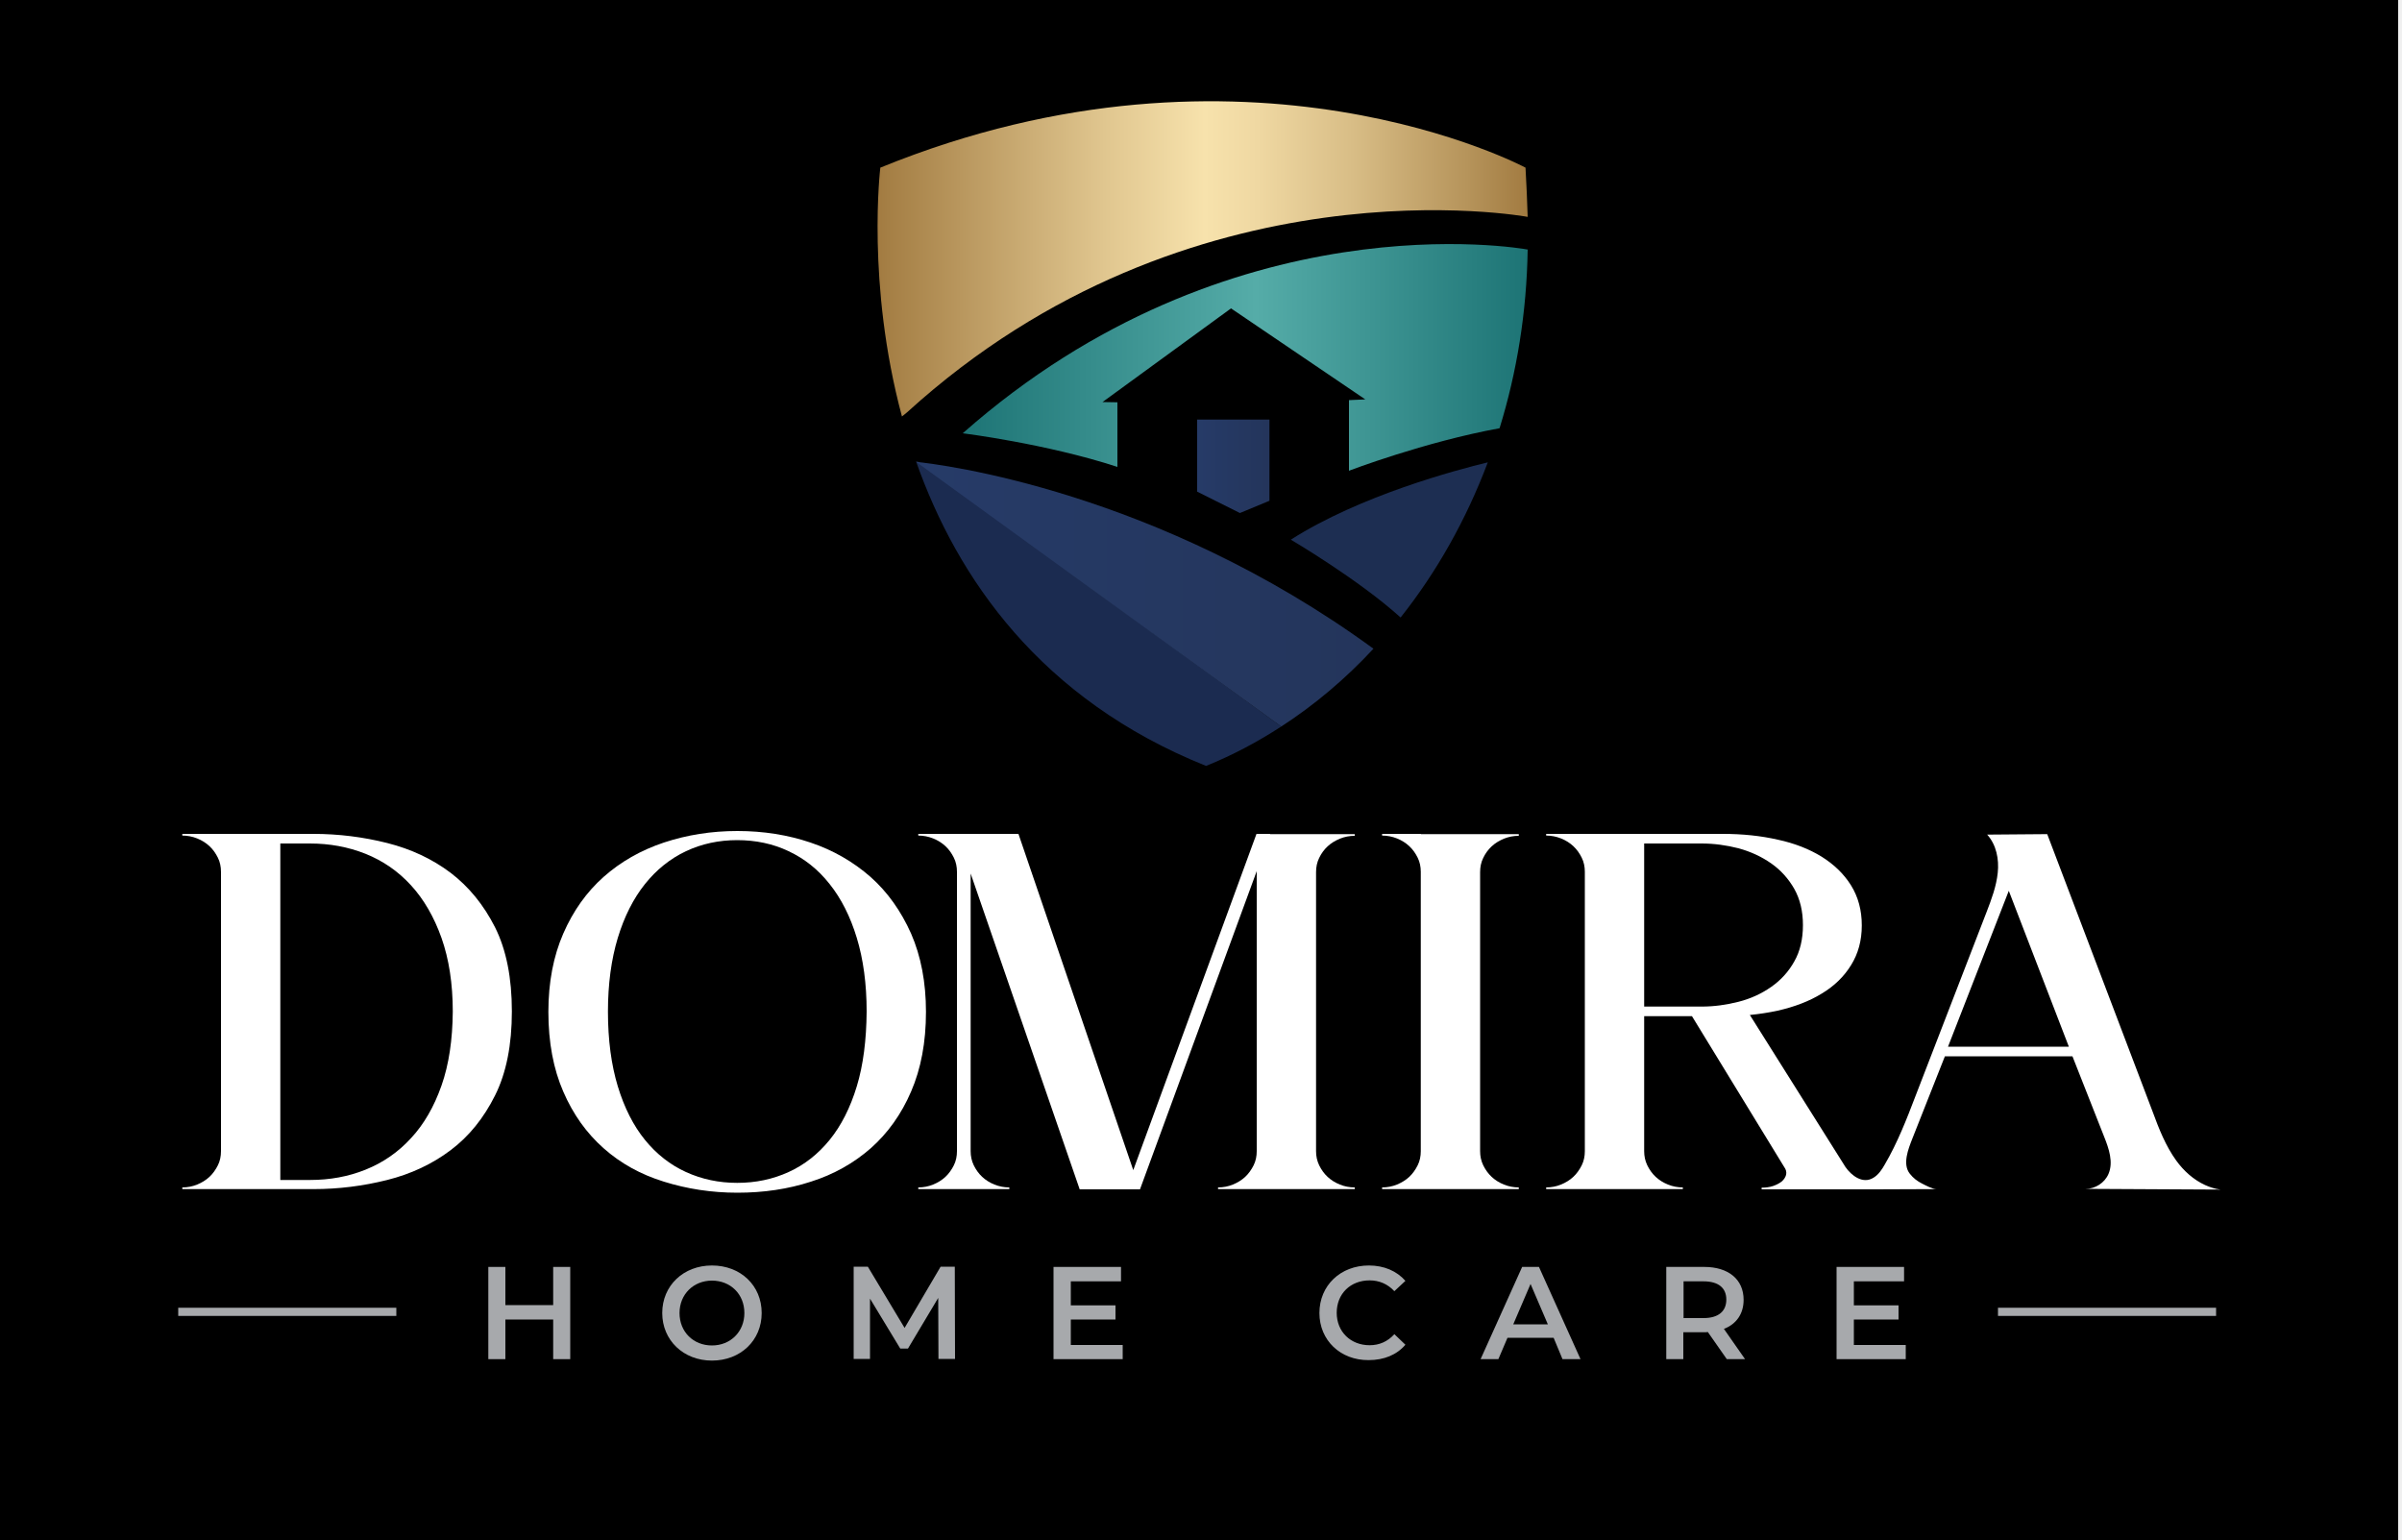
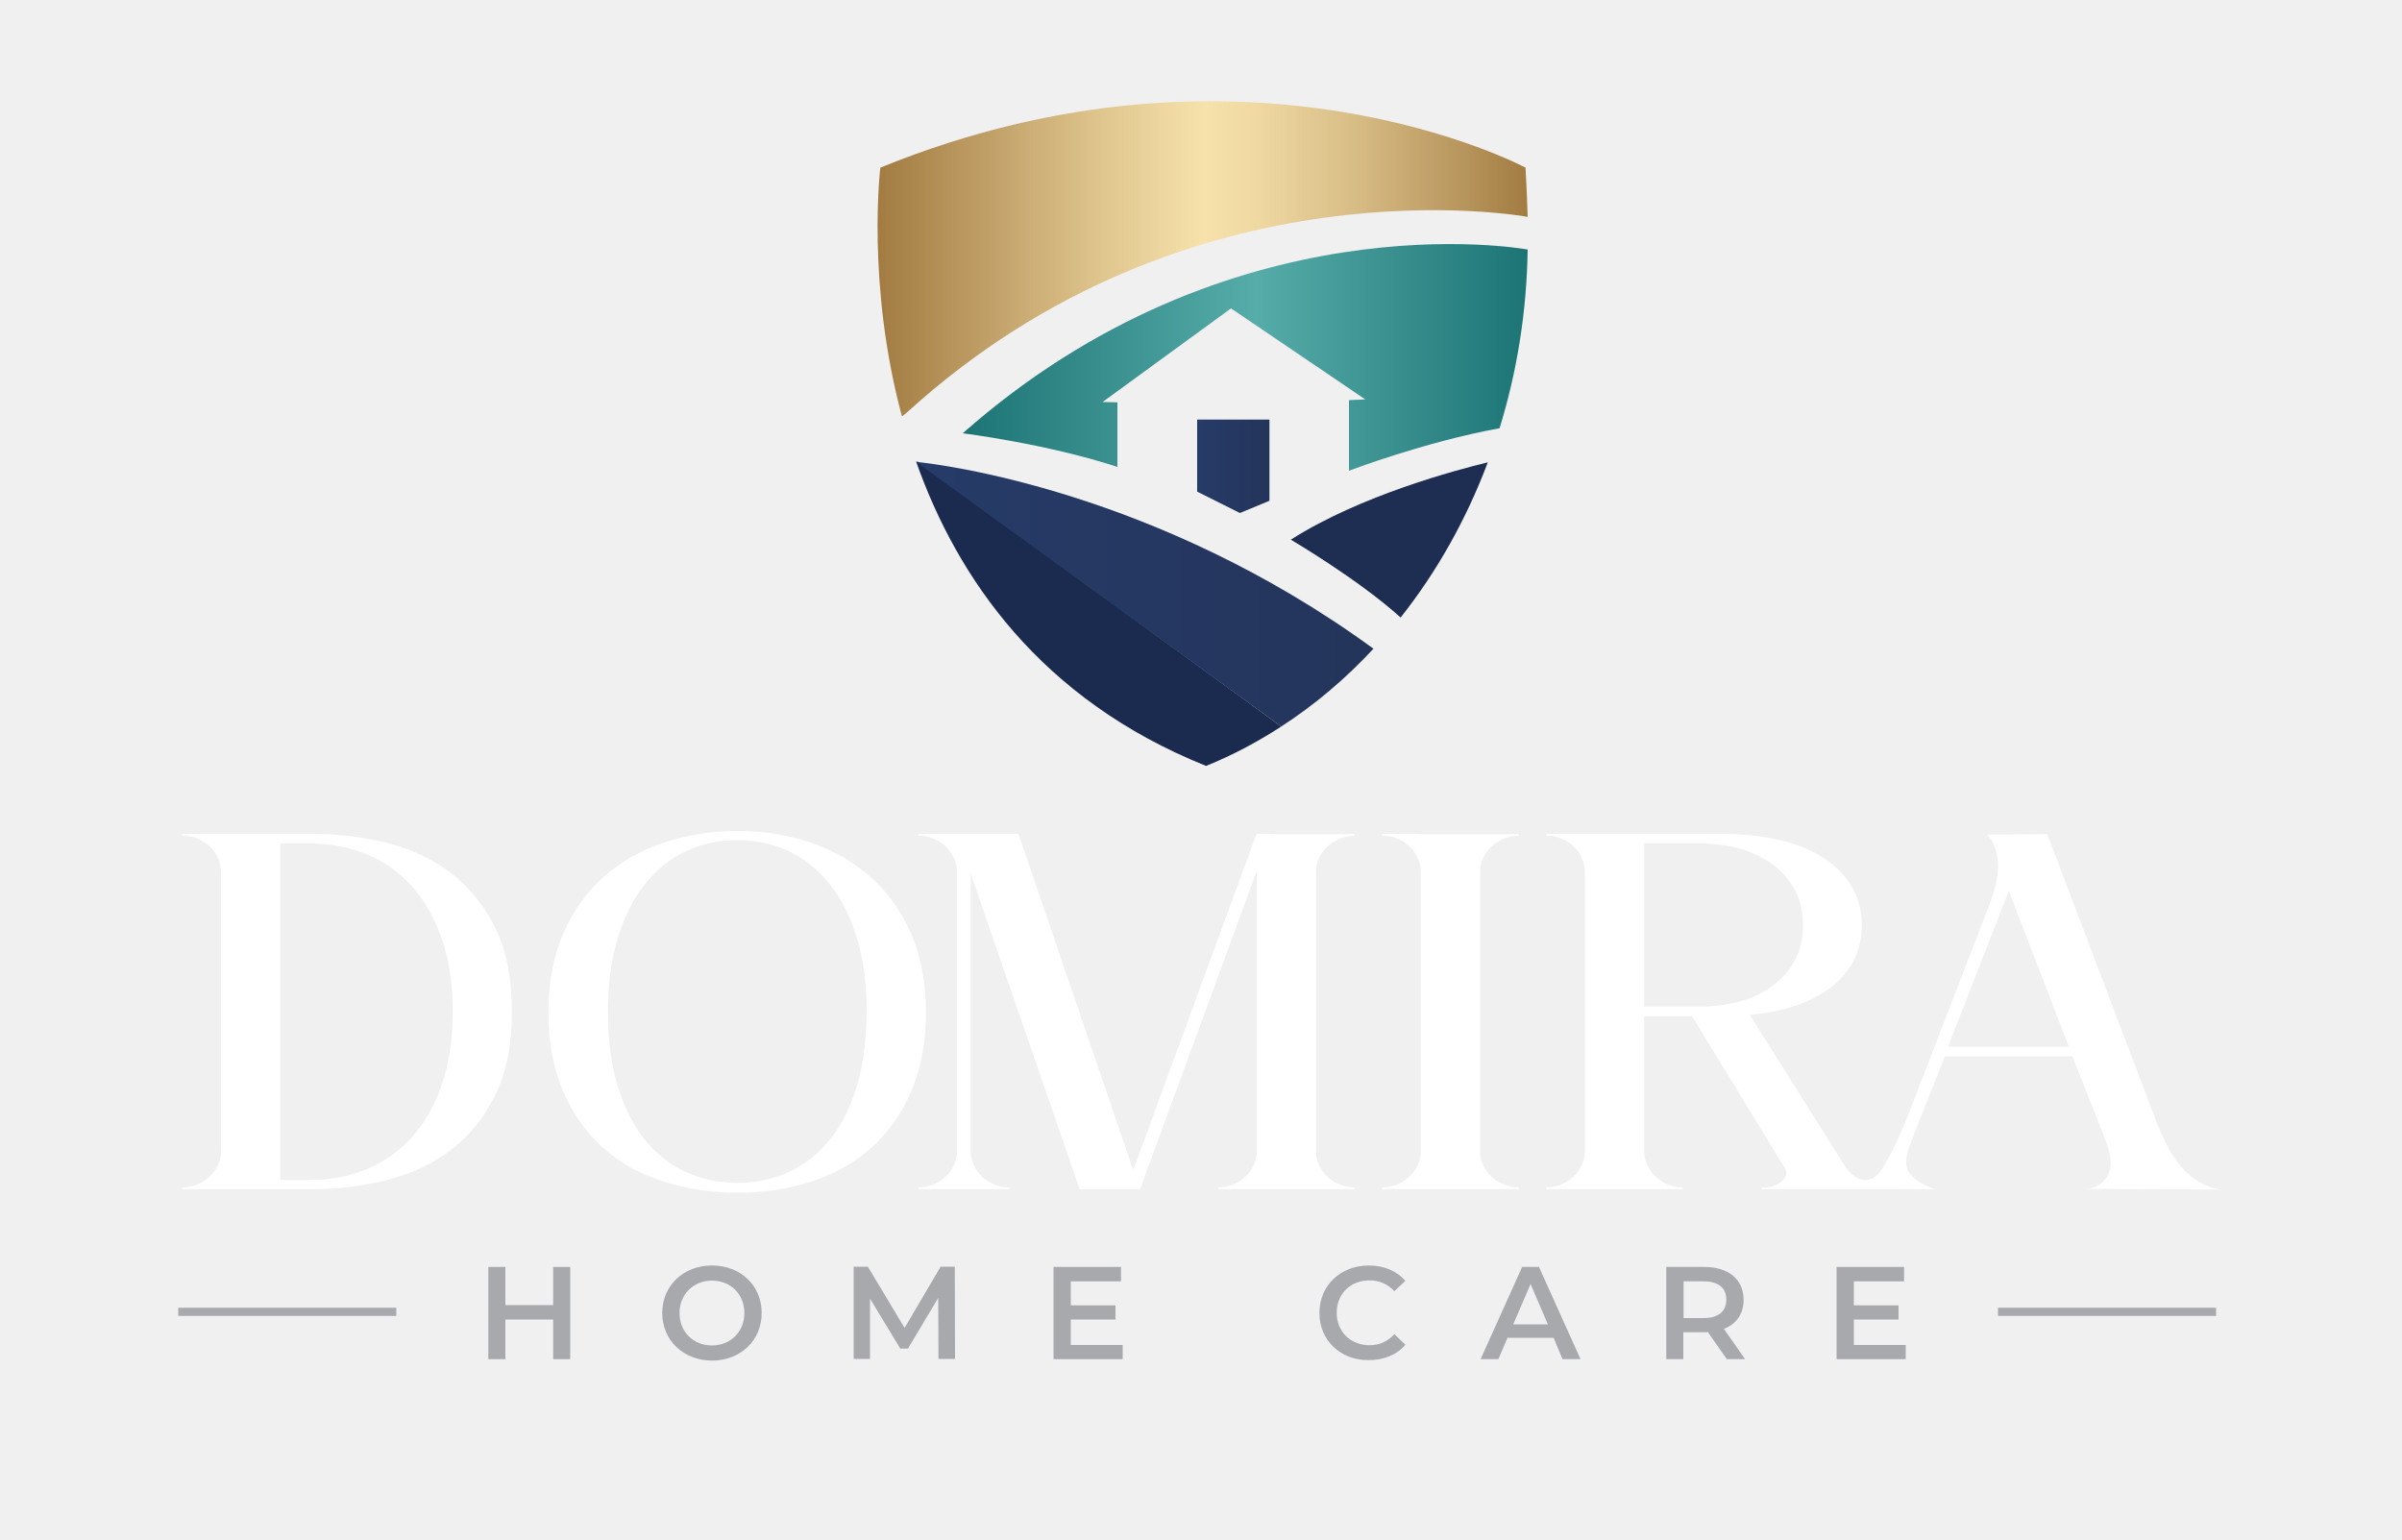
<svg xmlns="http://www.w3.org/2000/svg" version="1.1" id="Layer_1" x="0px" y="0px" viewBox="0 0 1000 641.1" style="enable-background:new 0 0 1000 641.1;" xml:space="preserve">
  <style type="text/css">
	.st0{fill:url(#SVGID_1_);}
	.st1{fill:#1D2E52;}
	.st2{fill:#1B2B50;}
	.st3{fill:url(#SVGID_00000015331553674053193950000007384183066414718385_);}
	.st4{fill:url(#SVGID_00000050654082250650968780000013157464316031642768_);}
	.st5{fill:url(#SVGID_00000012471733099954217750000018092200509081106097_);}
	.st6{fill:#FFFFFF;}
	.st7{fill:url(#SVGID_00000073712435652052652450000002319638345692392358_);}
	.st8{fill:url(#SVGID_00000118393721752427224800000001726497593178062472_);}
	.st9{fill:url(#SVGID_00000111189314023702261330000006862222409966951043_);}
	.st10{fill:url(#SVGID_00000146487419910745792950000006387158579384266679_);}
	.st11{fill:url(#SVGID_00000088100906837389184170000008883751803117327293_);}
	.st12{fill:url(#SVGID_00000024701738688316765790000014744242797982567583_);}
	.st13{fill:url(#SVGID_00000039129859227149617820000003426910340088448640_);}
	.st14{fill:url(#SVGID_00000037653608877546353110000001110246264188963765_);}
	.st15{fill:url(#SVGID_00000001650758693527985420000004400777028157829052_);}
	.st16{fill:url(#SVGID_00000044874370060970289760000004899979640386412703_);}
	.st17{fill:url(#SVGID_00000011009731593777637360000010263789383681095302_);}
	.st18{fill:url(#SVGID_00000071546190213065757360000007696763677268714906_);}
	.st19{fill:url(#SVGID_00000057835075656786235530000009473436336906159759_);}
	.st20{fill:url(#SVGID_00000013163296849567487260000010778320988339749261_);}
	.st21{fill:url(#SVGID_00000037689647491286214540000016779349503902735264_);}
	.st22{fill:url(#SVGID_00000120548071793066641870000005221977627850519469_);}
	.st23{fill:url(#SVGID_00000067212186599628121020000013089050899089276049_);}
	.st24{fill:url(#SVGID_00000029728644157038190750000011612446578522730384_);}
	.st25{fill:url(#SVGID_00000000188449754187138890000009069887916054834609_);}
	.st26{fill:url(#SVGID_00000178897480208818379810000015040689993226447516_);}
	.st27{fill:url(#SVGID_00000017483948253504649570000015762517229136763265_);}
	.st28{fill:url(#SVGID_00000144303452939937145490000009582007020378241937_);}
	.st29{fill:url(#SVGID_00000036251177652716792710000000455880561496455817_);}
	.st30{fill:url(#SVGID_00000121242119862250449160000002298015465170353578_);}
	.st31{fill:#A7A9AC;}
	.st32{fill:url(#SVGID_00000045582860613780379110000002664109859844716932_);}
	.st33{fill:url(#SVGID_00000044151405694783851220000009730420347140728451_);}
	.st34{fill:url(#SVGID_00000105402226034531666230000002564859529917252517_);}
	.st35{fill:url(#SVGID_00000020382308734532191500000001674834296924007313_);}
	.st36{fill:#6D6E71;}
	.st37{fill:url(#SVGID_00000014601324251993212480000013486502800837572024_);}
	.st38{fill:url(#SVGID_00000080181740753570456010000002407116696169846406_);}
	.st39{fill:url(#SVGID_00000176735990970492518930000001359585898108432032_);}
	.st40{fill:url(#SVGID_00000073687361330688044460000006327190234143918747_);}
	.st41{fill:#BCBEC0;}
</style>
-   <rect x="-1.6" width="1000" height="642.1" />
  <linearGradient id="SVGID_1_" gradientUnits="userSpaceOnUse" x1="400.71" y1="148.829" x2="635.97" y2="148.829">
    <stop offset="0" style="stop-color:#1D7475" />
    <stop offset="0.519" style="stop-color:#55ACA8" />
    <stop offset="1" style="stop-color:#1D7475" />
  </linearGradient>
  <path class="st0" d="M636,103.9c-0.4,26.1-4.5,51.1-11.7,74.4C593,184,561.6,196,561.6,196v-29.4l6.8-0.3l-55.9-37.9l-53.5,39  l6.2,0.1v26.9c-29.7-9.7-64.4-14-64.4-14C512.1,82.1,633.3,103.4,636,103.9z" />
  <path class="st1" d="M619.4,192.5c-9,23.9-21.3,45.7-36.3,64.6c-17.6-15.9-45.7-32.4-45.7-32.4C566.4,206.2,606.6,195.6,619.4,192.5  z" />
  <path class="st2" d="M533.4,302.5c-10,6.5-20.4,12-31.3,16.4c-69-27.7-103.6-78.3-120.7-126.7c0,0,0.3,0,0.9,0.1L533.4,302.5z" />
  <linearGradient id="SVGID_00000132766710765907443180000014828341882120942994_" gradientUnits="userSpaceOnUse" x1="381.372" y1="247.407" x2="571.836" y2="247.407">
    <stop offset="0" style="stop-color:#263B68" />
    <stop offset="1" style="stop-color:#24355B" />
  </linearGradient>
  <path style="fill:url(#SVGID_00000132766710765907443180000014828341882120942994_);" d="M571.8,270.1  c-11.6,12.5-24.5,23.4-38.4,32.4L381.4,192.3C391.3,193.3,481.5,204.2,571.8,270.1z" />
  <linearGradient id="SVGID_00000071519364853478884050000002694757838129720469_" gradientUnits="userSpaceOnUse" x1="365.396" y1="107.811" x2="635.97" y2="107.811">
    <stop offset="0" style="stop-color:#A27B41" />
    <stop offset="1.663943e-02" style="stop-color:#A57F45" />
    <stop offset="0.349" style="stop-color:#E0C68F" />
    <stop offset="0.503" style="stop-color:#F7E2AC" />
    <stop offset="0.585" style="stop-color:#EFD8A2" />
    <stop offset="0.726" style="stop-color:#D9BE87" />
    <stop offset="0.906" style="stop-color:#B6945B" />
    <stop offset="1" style="stop-color:#A27B41" />
  </linearGradient>
  <path style="fill:url(#SVGID_00000071519364853478884050000002694757838129720469_);" d="M375.5,173.4c-14.9-55.4-9-103.6-9-103.6  c152.5-62.2,268.6,0,268.6,0c0.4,7,0.7,13.9,0.9,20.5c0,0-140.3-26.1-258.4,81.4L375.5,173.4z" />
  <linearGradient id="SVGID_00000121241887832537846420000004976363371554551185_" gradientUnits="userSpaceOnUse" x1="498.397" y1="194.11" x2="528.526" y2="194.11">
    <stop offset="0" style="stop-color:#263B68" />
    <stop offset="1" style="stop-color:#24355B" />
  </linearGradient>
  <polygon style="fill:url(#SVGID_00000121241887832537846420000004976363371554551185_);" points="498.4,174.7 528.5,174.7   528.5,208.5 516.2,213.6 498.4,204.7 " />
  <g>
    <path class="st6" d="M187.6,363.4c-7.7-5.8-16.5-9.9-26.4-12.4c-9.9-2.5-20.2-3.8-30.7-3.8h-13.9H106H92H75.9v0.7   c2.2,0,4.2,0.4,6.2,1.2c2,0.8,3.7,1.9,5.1,3.2c1.5,1.4,2.6,3,3.5,4.8c0.9,1.8,1.3,3.8,1.3,5.9v116.3c0,2.1-0.4,4.1-1.3,5.9   c-0.9,1.8-2.1,3.5-3.5,4.8c-1.5,1.4-3.2,2.4-5.1,3.2c-2,0.8-4,1.2-6.2,1.2v0.7H92h14h10.6h13.9c10.5,0,20.7-1.3,30.7-3.8   c9.9-2.5,18.7-6.6,26.4-12.4c7.7-5.8,13.8-13.4,18.5-22.8c4.7-9.4,7-21.1,7-35c0-13.9-2.3-25.6-7-35   C201.4,376.8,195.2,369.2,187.6,363.4z M183.8,452c-3.1,8.8-7.3,16.1-12.7,21.9c-5.4,5.9-11.7,10.2-18.9,13.1   c-7.2,2.9-14.9,4.3-23.2,4.3h-12.3V351.2H129c8.2,0,15.9,1.4,23.2,4.3c7.2,2.9,13.5,7.2,18.9,13.1c5.4,5.9,9.6,13.2,12.7,21.9   c3.1,8.8,4.7,19,4.7,30.7C188.4,432.9,186.9,443.2,183.8,452z" />
    <path class="st6" d="M362.4,365.1c-7.2-6.3-15.5-11.1-25-14.3c-9.5-3.2-19.6-4.8-30.4-4.8c-10.8,0-20.9,1.6-30.6,4.8   c-9.6,3.2-18,8-25.1,14.3c-7.1,6.3-12.7,14.2-16.8,23.6c-4.1,9.4-6.2,20.3-6.2,32.6c0,12.7,2.1,23.8,6.2,33.2   c4.1,9.5,9.7,17.3,16.8,23.6c7.1,6.3,15.4,10.9,25.1,13.9c9.6,3,19.8,4.6,30.6,4.6c10.9,0,21.1-1.5,30.6-4.6   c9.5-3,17.8-7.7,24.9-13.9c7.1-6.3,12.7-14.1,16.8-23.6c4.1-9.5,6.2-20.5,6.2-33.2c0-12.3-2.1-23.2-6.2-32.6   C375.1,379.3,369.5,371.4,362.4,365.1z M356.7,452.3c-2.7,8.9-6.5,16.4-11.3,22.3c-4.8,5.9-10.5,10.4-17.1,13.4   c-6.6,3-13.7,4.5-21.4,4.5c-7.6,0-14.7-1.5-21.3-4.5c-6.6-3-12.3-7.5-17.1-13.4c-4.8-5.9-8.6-13.4-11.3-22.3   c-2.7-8.9-4.1-19.3-4.1-31.1c0-11.5,1.4-21.8,4.1-30.7c2.7-8.9,6.5-16.4,11.3-22.4c4.8-6,10.5-10.6,17.1-13.7   c6.6-3.1,13.7-4.6,21.3-4.6c7.7,0,14.9,1.5,21.4,4.6c6.6,3.1,12.3,7.6,17.1,13.7c4.8,6,8.6,13.5,11.3,22.4   c2.7,8.9,4.1,19.1,4.1,30.7C360.7,433,359.4,443.4,356.7,452.3z" />
    <path class="st6" d="M528.8,347.2h-5.7l-51.3,140l-47.8-140h-19.9h-5.7h-16.1v0.7c2.1,0,4.2,0.4,6.2,1.2c2,0.8,3.7,1.9,5.1,3.2   c1.5,1.4,2.6,3,3.5,4.8c0.9,1.8,1.3,3.8,1.3,5.9v116.3c0,2.1-0.4,4.1-1.3,5.9c-0.9,1.8-2.1,3.5-3.5,4.8c-1.5,1.4-3.2,2.4-5.1,3.2   c-2,0.8-4,1.2-6.2,1.2v0.7h16.1h5.7h16.1v-0.7c-2.2,0-4.2-0.4-6.2-1.2c-2-0.8-3.7-1.9-5.1-3.2c-1.5-1.4-2.6-3-3.5-4.8   c-0.9-1.9-1.3-3.8-1.3-5.9V363.7l45.4,131.5h19.4h5.7l48.6-132.5v116.6c0,2.1-0.4,4.1-1.3,5.9c-0.9,1.8-2.1,3.5-3.5,4.8   c-1.5,1.4-3.2,2.4-5.1,3.2c-2,0.8-4,1.2-6.2,1.2v0.7h16.1h24.7H564v-0.7c-2.2,0-4.2-0.4-6.2-1.2c-2-0.8-3.7-1.9-5.1-3.2   c-1.5-1.4-2.6-3-3.5-4.8c-0.9-1.9-1.3-3.8-1.3-5.9V363.1c0-2.1,0.4-4.1,1.3-5.9c0.9-1.9,2.1-3.5,3.5-4.8c1.5-1.4,3.2-2.4,5.1-3.2   c2-0.8,4-1.2,6.2-1.2v-0.7h-16.1H528.8z" />
    <path class="st6" d="M591.5,347.2h-16.1v0.7c2.1,0,4.2,0.4,6.2,1.2c2,0.8,3.7,1.9,5.1,3.2c1.5,1.4,2.6,3,3.5,4.8   c0.9,1.8,1.3,3.8,1.3,5.9v116.3c0,2.1-0.4,4.1-1.3,5.9c-0.9,1.8-2.1,3.5-3.5,4.8c-1.5,1.4-3.2,2.4-5.1,3.2c-2,0.8-4,1.2-6.2,1.2   v0.7h16.1h24.7h16.1v-0.7c-2.2,0-4.2-0.4-6.2-1.2c-2-0.8-3.7-1.9-5.1-3.2c-1.5-1.4-2.6-3-3.5-4.8c-0.9-1.9-1.3-3.8-1.3-5.9V363.1   c0-2.1,0.4-4.1,1.3-5.9c0.9-1.9,2.1-3.5,3.5-4.8c1.5-1.4,3.2-2.4,5.1-3.2c2-0.8,4-1.2,6.2-1.2v-0.7h-16.1H591.5z" />
    <path class="st6" d="M918,493.4c-4.8-2.2-8.9-5.9-12-10.2c-4.4-6.1-7.2-13.2-9.8-20.3c-14.6-38.5-29.3-77.1-43.9-115.6   c-8.3,0.1-16.6,0.1-25,0.2c3.8,4.2,5,10.2,4.4,15.9s-2.6,11-4.6,16.2c-9.9,25.6-19.8,51.3-29.7,76.9c-3.7,9.7-7.5,19.4-12.7,28.3   c-1.2,2.1-2.6,4.3-4.8,5.6c-4.4,2.7-9.1-0.9-11.6-4.5l-39.8-63.3c4-0.4,7.9-1,11.6-1.8c7-1.6,13.1-3.9,18.3-7.1   c5.2-3.1,9.3-7.1,12.2-11.8c3-4.8,4.5-10.3,4.5-16.6c0-6.3-1.5-11.9-4.5-16.7c-3-4.8-7.1-8.7-12.2-11.9c-5.2-3.2-11.3-5.6-18.3-7.1   c-7-1.6-14.6-2.4-22.9-2.4h-32.8h-16.1h-8.5h-16.1v0.7c2.1,0,4.2,0.4,6.2,1.2c2,0.8,3.7,1.9,5.1,3.2c1.5,1.4,2.6,3,3.5,4.8   c0.9,1.8,1.3,3.8,1.3,5.9v116.3c0,2.1-0.4,4.1-1.3,5.9c-0.9,1.8-2.1,3.5-3.5,4.8c-1.5,1.4-3.2,2.4-5.1,3.2c-2,0.8-4,1.2-6.2,1.2   v0.7h16.1h24.7h16.1v-0.7c-2.2,0-4.2-0.4-6.2-1.2c-2-0.8-3.7-1.9-5.1-3.2c-1.5-1.4-2.6-3-3.5-4.8c-0.9-1.9-1.3-3.8-1.3-5.9v-56.2   h19.9l38.4,62.8c0.8,1.1,1,2.1,0.8,3.2c-0.3,1.1-0.9,2-1.8,2.8c-1,0.8-2.2,1.4-3.6,1.9c-1.5,0.5-3.1,0.7-4.8,0.7v0.7   c9.3,0,18.7,0,28,0c15,0,29.9,0,44.9-0.1c-1.8,0-4.5-1.5-6.1-2.3c-2-1-3.7-2.3-5.1-4.1c-3.2-4-0.6-10.4,1-14.5   c4.5-11.5,9.1-22.9,13.6-34.4c17.7,0,35.4,0,53.1,0c4.4,11.2,8.8,22.3,13.2,33.5c2,5,3.9,10.6,1.8,15.5c-1.6,3.7-5.5,6.2-9.5,6.2   c18.7,0.1,37.4,0.2,56.1,0.3C922.1,495,920,494.3,918,493.4z M684.5,351.2h23.9c5.2,0,10.3,0.7,15.4,2c5.1,1.4,9.6,3.5,13.6,6.3   c4,2.8,7.2,6.4,9.6,10.6c2.4,4.3,3.6,9.3,3.6,15.1c0,5.8-1.2,10.9-3.6,15.1c-2.4,4.3-5.6,7.8-9.6,10.6c-4,2.8-8.5,4.9-13.6,6.2   c-5.1,1.3-10.2,2-15.4,2h-23.9V351.2z M811,435.8l25.3-64.9l25,64.9H811z" />
  </g>
  <g>
    <path class="st31" d="M237.4,527.5v38.4h-7.1v-16.5h-19.9v16.5h-7.1v-38.4h7.1v15.9h19.9v-15.9H237.4z" />
    <path class="st31" d="M275.7,546.7c0-11.4,8.8-19.8,20.7-19.8s20.7,8.3,20.7,19.8c0,11.4-8.8,19.8-20.7,19.8S275.7,558,275.7,546.7   z M309.9,546.7c0-7.9-5.8-13.5-13.5-13.5c-7.7,0-13.5,5.7-13.5,13.5c0,7.9,5.8,13.5,13.5,13.5C304.1,560.2,309.9,554.5,309.9,546.7   z" />
    <path class="st31" d="M390.7,565.9l-0.1-25.5L378,561.5h-3.2l-12.6-20.8v25.1h-6.8v-38.4h5.9l15.3,25.5l15-25.5h5.9l0.1,38.4H390.7   z" />
    <path class="st31" d="M467.4,559.9v6h-28.8v-38.4h28.1v6h-20.9v10h18.6v5.9h-18.6v10.6H467.4z" />
    <path class="st31" d="M549.3,546.7c0-11.5,8.8-19.8,20.6-19.8c6.3,0,11.6,2.3,15.2,6.4l-4.6,4.3c-2.8-3-6.3-4.5-10.3-4.5   c-8,0-13.7,5.6-13.7,13.5c0,7.9,5.8,13.5,13.7,13.5c4,0,7.5-1.5,10.3-4.6l4.6,4.4c-3.6,4.2-8.9,6.4-15.3,6.4   C558.1,566.4,549.3,558.1,549.3,546.7z" />
    <path class="st31" d="M646.8,557h-19.2l-3.8,8.9h-7.4l17.3-38.4h7l17.3,38.4h-7.5L646.8,557z M644.4,551.4l-7.2-16.8l-7.2,16.8   H644.4z" />
    <path class="st31" d="M718.9,565.9l-7.9-11.3c-0.5,0.1-1,0.1-1.5,0.1h-8.7v11.2h-7.1v-38.4h15.8c10.1,0,16.4,5.2,16.4,13.7   c0,5.8-3,10.1-8.2,12.1l8.8,12.6H718.9z M709.2,533.5h-8.3v15.3h8.3c6.3,0,9.5-2.9,9.5-7.7C718.7,536.3,715.5,533.5,709.2,533.5z" />
    <path class="st31" d="M793.4,559.9v6h-28.8v-38.4h28.1v6h-20.9v10h18.6v5.9h-18.6v10.6H793.4z" />
  </g>
  <g>
    <rect x="74.2" y="544.5" class="st31" width="90.8" height="3.4" />
  </g>
  <g>
    <rect x="831.8" y="544.5" class="st31" width="90.8" height="3.4" />
  </g>
</svg>
